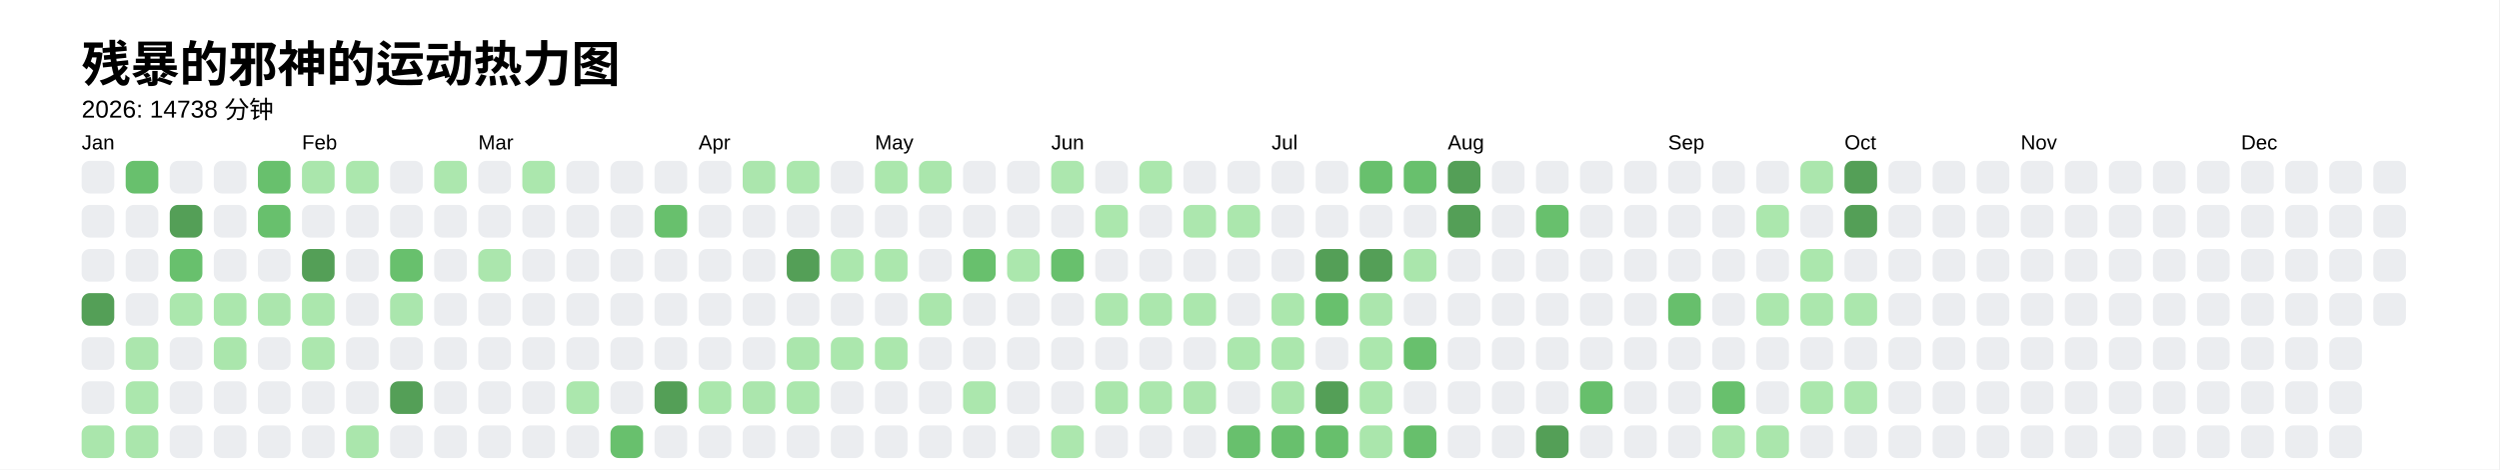
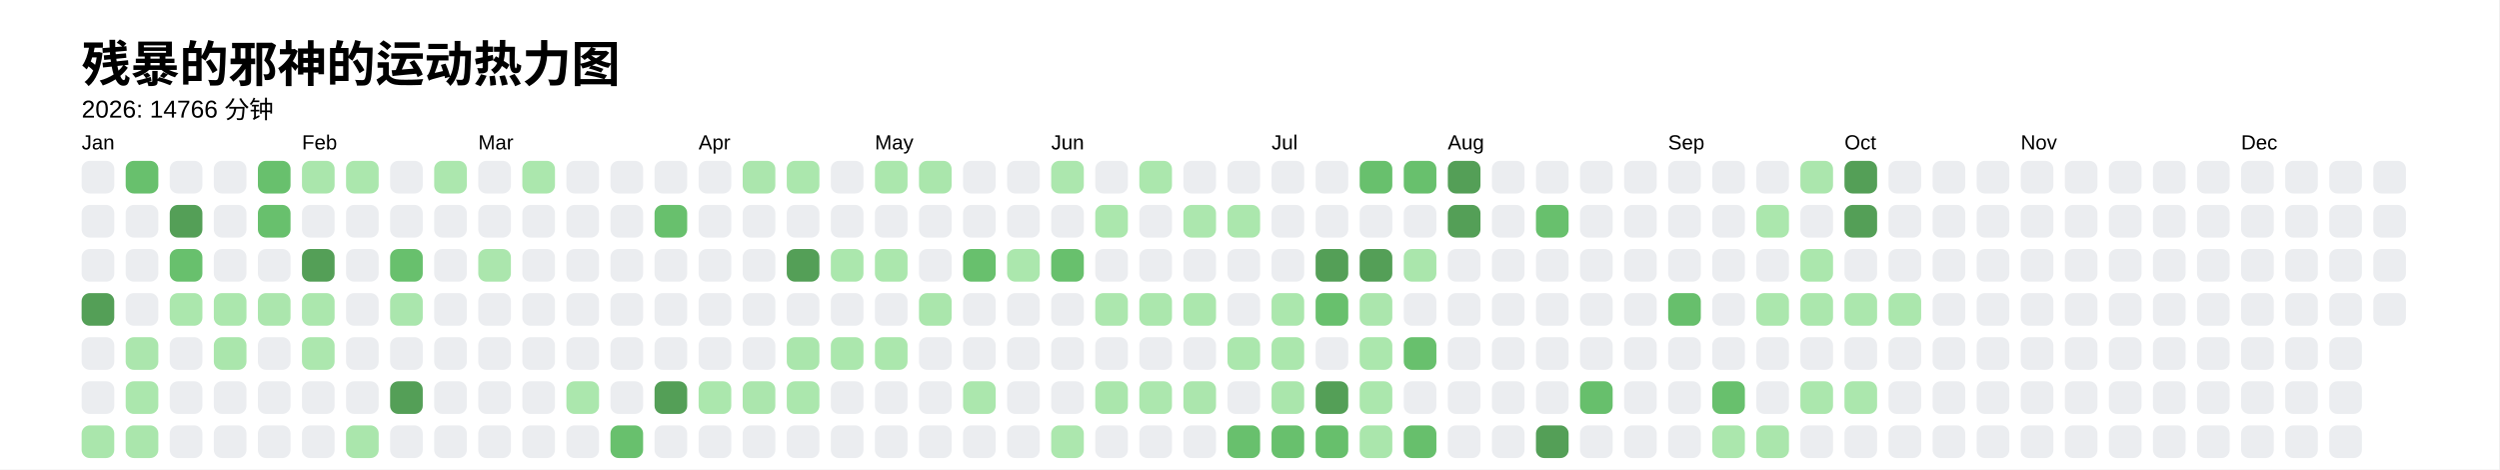
<svg xmlns="http://www.w3.org/2000/svg" baseProfile="full" height="57.5mm" version="1.1" viewBox="0,0,306.2,57.5" width="306.2mm">
  <defs />
  <rect fill="#FFFFFF" height="57.5" width="306.2" x="0" y="0" />
  <text fill="#000000" style="font-size:6px; font-family:Arial; font-weight:bold;" x="10" y="10">残暴的邪神的运动热力图</text>
-   <text fill="#000000" style="font-size:3px; font-family:Arial;" x="10" y="14.4">2026: 14738 分钟</text>
+   <text fill="#000000" style="font-size:3px; font-family:Arial;" x="10" y="14.4">2026: 14766 分钟</text>
  <text fill="#000000" style="font-size:2.5px; font-family:Arial" x="10" y="18.3">Jan</text>
  <rect fill="#EBEDF0" height="4" rx="1" ry="1" width="4" x="10" y="19.7" />
  <rect fill="#EBEDF0" height="4" rx="1" ry="1" width="4" x="10" y="25.1" />
  <rect fill="#EBEDF0" height="4" rx="1" ry="1" width="4" x="10" y="30.5" />
  <rect fill="#549F57" height="4" rx="1" ry="1" width="4" x="10" y="35.9" />
  <rect fill="#EBEDF0" height="4" rx="1" ry="1" width="4" x="10" y="41.3" />
  <rect fill="#EBEDF0" height="4" rx="1" ry="1" width="4" x="10" y="46.7" />
  <rect fill="#aae6ac" height="4" rx="1" ry="1" width="4" x="10" y="52.1" />
  <rect fill="#68c06d" height="4" rx="1" ry="1" width="4" x="15.4" y="19.7" />
  <rect fill="#EBEDF0" height="4" rx="1" ry="1" width="4" x="15.4" y="25.1" />
  <rect fill="#EBEDF0" height="4" rx="1" ry="1" width="4" x="15.4" y="30.5" />
  <rect fill="#EBEDF0" height="4" rx="1" ry="1" width="4" x="15.4" y="35.9" />
  <rect fill="#abe6ad" height="4" rx="1" ry="1" width="4" x="15.4" y="41.3" />
  <rect fill="#abe7ad" height="4" rx="1" ry="1" width="4" x="15.4" y="46.7" />
  <rect fill="#aae6ac" height="4" rx="1" ry="1" width="4" x="15.4" y="52.1" />
  <rect fill="#EBEDF0" height="4" rx="1" ry="1" width="4" x="20.8" y="19.7" />
  <rect fill="#549F57" height="4" rx="1" ry="1" width="4" x="20.8" y="25.1" />
  <rect fill="#68c06d" height="4" rx="1" ry="1" width="4" x="20.8" y="30.5" />
  <rect fill="#abe7ad" height="4" rx="1" ry="1" width="4" x="20.8" y="35.9" />
  <rect fill="#EBEDF0" height="4" rx="1" ry="1" width="4" x="20.8" y="41.3" />
  <rect fill="#EBEDF0" height="4" rx="1" ry="1" width="4" x="20.8" y="46.7" />
  <rect fill="#EBEDF0" height="4" rx="1" ry="1" width="4" x="20.8" y="52.1" />
  <rect fill="#EBEDF0" height="4" rx="1" ry="1" width="4" x="26.2" y="19.7" />
  <rect fill="#EBEDF0" height="4" rx="1" ry="1" width="4" x="26.2" y="25.1" />
  <rect fill="#EBEDF0" height="4" rx="1" ry="1" width="4" x="26.2" y="30.5" />
  <rect fill="#abe7ad" height="4" rx="1" ry="1" width="4" x="26.2" y="35.9" />
  <rect fill="#aae6ac" height="4" rx="1" ry="1" width="4" x="26.2" y="41.3" />
  <rect fill="#EBEDF0" height="4" rx="1" ry="1" width="4" x="26.2" y="46.7" />
  <rect fill="#EBEDF0" height="4" rx="1" ry="1" width="4" x="26.2" y="52.1" />
  <rect fill="#68c06d" height="4" rx="1" ry="1" width="4" x="31.6" y="19.7" />
  <rect fill="#68c06d" height="4" rx="1" ry="1" width="4" x="31.6" y="25.1" />
  <rect fill="#EBEDF0" height="4" rx="1" ry="1" width="4" x="31.6" y="30.5" />
  <rect fill="#abe6ad" height="4" rx="1" ry="1" width="4" x="31.6" y="35.9" />
  <rect fill="#EBEDF0" height="4" rx="1" ry="1" width="4" x="31.6" y="41.3" />
  <rect fill="#EBEDF0" height="4" rx="1" ry="1" width="4" x="31.6" y="46.7" />
  <rect fill="#EBEDF0" height="4" rx="1" ry="1" width="4" x="31.6" y="52.1" />
  <text fill="#000000" style="font-size:2.5px; font-family:Arial" x="37.0" y="18.3">Feb</text>
  <rect fill="#aae6ac" height="4" rx="1" ry="1" width="4" x="37.0" y="19.7" />
  <rect fill="#EBEDF0" height="4" rx="1" ry="1" width="4" x="37.0" y="25.1" />
  <rect fill="#549F57" height="4" rx="1" ry="1" width="4" x="37.0" y="30.5" />
  <rect fill="#abe7ad" height="4" rx="1" ry="1" width="4" x="37.0" y="35.9" />
  <rect fill="#ace7ae" height="4" rx="1" ry="1" width="4" x="37.0" y="41.3" />
  <rect fill="#EBEDF0" height="4" rx="1" ry="1" width="4" x="37.0" y="46.7" />
  <rect fill="#EBEDF0" height="4" rx="1" ry="1" width="4" x="37.0" y="52.1" />
  <rect fill="#abe7ad" height="4" rx="1" ry="1" width="4" x="42.4" y="19.7" />
  <rect fill="#EBEDF0" height="4" rx="1" ry="1" width="4" x="42.4" y="25.1" />
  <rect fill="#EBEDF0" height="4" rx="1" ry="1" width="4" x="42.4" y="30.5" />
  <rect fill="#EBEDF0" height="4" rx="1" ry="1" width="4" x="42.4" y="35.9" />
  <rect fill="#EBEDF0" height="4" rx="1" ry="1" width="4" x="42.4" y="41.3" />
  <rect fill="#EBEDF0" height="4" rx="1" ry="1" width="4" x="42.4" y="46.7" />
  <rect fill="#aae6ac" height="4" rx="1" ry="1" width="4" x="42.4" y="52.1" />
  <rect fill="#EBEDF0" height="4" rx="1" ry="1" width="4" x="47.8" y="19.7" />
  <rect fill="#EBEDF0" height="4" rx="1" ry="1" width="4" x="47.8" y="25.1" />
  <rect fill="#68c06d" height="4" rx="1" ry="1" width="4" x="47.8" y="30.5" />
  <rect fill="#aae6ad" height="4" rx="1" ry="1" width="4" x="47.8" y="35.9" />
  <rect fill="#EBEDF0" height="4" rx="1" ry="1" width="4" x="47.8" y="41.3" />
  <rect fill="#549F57" height="4" rx="1" ry="1" width="4" x="47.8" y="46.7" />
  <rect fill="#EBEDF0" height="4" rx="1" ry="1" width="4" x="47.8" y="52.1" />
  <rect fill="#ace7ae" height="4" rx="1" ry="1" width="4" x="53.2" y="19.7" />
  <rect fill="#EBEDF0" height="4" rx="1" ry="1" width="4" x="53.2" y="25.1" />
  <rect fill="#EBEDF0" height="4" rx="1" ry="1" width="4" x="53.2" y="30.5" />
  <rect fill="#EBEDF0" height="4" rx="1" ry="1" width="4" x="53.2" y="35.9" />
  <rect fill="#EBEDF0" height="4" rx="1" ry="1" width="4" x="53.2" y="41.3" />
  <rect fill="#EBEDF0" height="4" rx="1" ry="1" width="4" x="53.2" y="46.7" />
  <rect fill="#EBEDF0" height="4" rx="1" ry="1" width="4" x="53.2" y="52.1" />
  <text fill="#000000" style="font-size:2.5px; font-family:Arial" x="58.6" y="18.3">Mar</text>
  <rect fill="#EBEDF0" height="4" rx="1" ry="1" width="4" x="58.6" y="19.7" />
  <rect fill="#EBEDF0" height="4" rx="1" ry="1" width="4" x="58.6" y="25.1" />
  <rect fill="#abe6ad" height="4" rx="1" ry="1" width="4" x="58.6" y="30.5" />
  <rect fill="#EBEDF0" height="4" rx="1" ry="1" width="4" x="58.6" y="35.9" />
  <rect fill="#EBEDF0" height="4" rx="1" ry="1" width="4" x="58.6" y="41.3" />
  <rect fill="#EBEDF0" height="4" rx="1" ry="1" width="4" x="58.6" y="46.7" />
  <rect fill="#EBEDF0" height="4" rx="1" ry="1" width="4" x="58.6" y="52.1" />
  <rect fill="#abe7ad" height="4" rx="1" ry="1" width="4" x="64" y="19.7" />
  <rect fill="#EBEDF0" height="4" rx="1" ry="1" width="4" x="64" y="25.1" />
  <rect fill="#EBEDF0" height="4" rx="1" ry="1" width="4" x="64" y="30.5" />
  <rect fill="#EBEDF0" height="4" rx="1" ry="1" width="4" x="64" y="35.9" />
  <rect fill="#EBEDF0" height="4" rx="1" ry="1" width="4" x="64" y="41.3" />
  <rect fill="#EBEDF0" height="4" rx="1" ry="1" width="4" x="64" y="46.7" />
  <rect fill="#EBEDF0" height="4" rx="1" ry="1" width="4" x="64" y="52.1" />
  <rect fill="#EBEDF0" height="4" rx="1" ry="1" width="4" x="69.4" y="19.7" />
  <rect fill="#EBEDF0" height="4" rx="1" ry="1" width="4" x="69.4" y="25.1" />
  <rect fill="#EBEDF0" height="4" rx="1" ry="1" width="4" x="69.4" y="30.5" />
  <rect fill="#EBEDF0" height="4" rx="1" ry="1" width="4" x="69.4" y="35.9" />
  <rect fill="#EBEDF0" height="4" rx="1" ry="1" width="4" x="69.4" y="41.3" />
  <rect fill="#abe7ad" height="4" rx="1" ry="1" width="4" x="69.4" y="46.7" />
  <rect fill="#EBEDF0" height="4" rx="1" ry="1" width="4" x="69.4" y="52.1" />
  <rect fill="#EBEDF0" height="4" rx="1" ry="1" width="4" x="74.8" y="19.7" />
  <rect fill="#EBEDF0" height="4" rx="1" ry="1" width="4" x="74.8" y="25.1" />
  <rect fill="#EBEDF0" height="4" rx="1" ry="1" width="4" x="74.8" y="30.5" />
  <rect fill="#EBEDF0" height="4" rx="1" ry="1" width="4" x="74.8" y="35.9" />
  <rect fill="#EBEDF0" height="4" rx="1" ry="1" width="4" x="74.8" y="41.3" />
  <rect fill="#EBEDF0" height="4" rx="1" ry="1" width="4" x="74.8" y="46.7" />
  <rect fill="#68c06d" height="4" rx="1" ry="1" width="4" x="74.8" y="52.1" />
  <rect fill="#EBEDF0" height="4" rx="1" ry="1" width="4" x="80.2" y="19.7" />
  <rect fill="#68c06d" height="4" rx="1" ry="1" width="4" x="80.2" y="25.1" />
  <rect fill="#EBEDF0" height="4" rx="1" ry="1" width="4" x="80.2" y="30.5" />
  <rect fill="#EBEDF0" height="4" rx="1" ry="1" width="4" x="80.2" y="35.9" />
  <rect fill="#EBEDF0" height="4" rx="1" ry="1" width="4" x="80.2" y="41.3" />
  <rect fill="#549F57" height="4" rx="1" ry="1" width="4" x="80.2" y="46.7" />
  <rect fill="#EBEDF0" height="4" rx="1" ry="1" width="4" x="80.2" y="52.1" />
  <text fill="#000000" style="font-size:2.5px; font-family:Arial" x="85.6" y="18.3">Apr</text>
  <rect fill="#EBEDF0" height="4" rx="1" ry="1" width="4" x="85.6" y="19.7" />
  <rect fill="#EBEDF0" height="4" rx="1" ry="1" width="4" x="85.6" y="25.1" />
  <rect fill="#EBEDF0" height="4" rx="1" ry="1" width="4" x="85.6" y="30.5" />
  <rect fill="#EBEDF0" height="4" rx="1" ry="1" width="4" x="85.6" y="35.9" />
  <rect fill="#EBEDF0" height="4" rx="1" ry="1" width="4" x="85.6" y="41.3" />
  <rect fill="#abe7ad" height="4" rx="1" ry="1" width="4" x="85.6" y="46.7" />
  <rect fill="#EBEDF0" height="4" rx="1" ry="1" width="4" x="85.6" y="52.1" />
  <rect fill="#abe6ad" height="4" rx="1" ry="1" width="4" x="91" y="19.7" />
  <rect fill="#EBEDF0" height="4" rx="1" ry="1" width="4" x="91" y="25.1" />
  <rect fill="#EBEDF0" height="4" rx="1" ry="1" width="4" x="91" y="30.5" />
  <rect fill="#EBEDF0" height="4" rx="1" ry="1" width="4" x="91" y="35.9" />
  <rect fill="#EBEDF0" height="4" rx="1" ry="1" width="4" x="91" y="41.3" />
  <rect fill="#abe6ad" height="4" rx="1" ry="1" width="4" x="91" y="46.7" />
  <rect fill="#EBEDF0" height="4" rx="1" ry="1" width="4" x="91" y="52.1" />
  <rect fill="#abe7ad" height="4" rx="1" ry="1" width="4" x="96.4" y="19.7" />
  <rect fill="#EBEDF0" height="4" rx="1" ry="1" width="4" x="96.4" y="25.1" />
  <rect fill="#549F57" height="4" rx="1" ry="1" width="4" x="96.4" y="30.5" />
  <rect fill="#EBEDF0" height="4" rx="1" ry="1" width="4" x="96.4" y="35.9" />
  <rect fill="#aae6ac" height="4" rx="1" ry="1" width="4" x="96.4" y="41.3" />
  <rect fill="#abe7ad" height="4" rx="1" ry="1" width="4" x="96.4" y="46.7" />
  <rect fill="#EBEDF0" height="4" rx="1" ry="1" width="4" x="96.4" y="52.1" />
  <rect fill="#EBEDF0" height="4" rx="1" ry="1" width="4" x="101.8" y="19.7" />
  <rect fill="#EBEDF0" height="4" rx="1" ry="1" width="4" x="101.8" y="25.1" />
  <rect fill="#abe7ad" height="4" rx="1" ry="1" width="4" x="101.8" y="30.5" />
  <rect fill="#EBEDF0" height="4" rx="1" ry="1" width="4" x="101.8" y="35.9" />
  <rect fill="#abe7ad" height="4" rx="1" ry="1" width="4" x="101.8" y="41.3" />
  <rect fill="#EBEDF0" height="4" rx="1" ry="1" width="4" x="101.8" y="46.7" />
  <rect fill="#EBEDF0" height="4" rx="1" ry="1" width="4" x="101.8" y="52.1" />
  <text fill="#000000" style="font-size:2.5px; font-family:Arial" x="107.2" y="18.3">May</text>
  <rect fill="#abe7ad" height="4" rx="1" ry="1" width="4" x="107.2" y="19.7" />
  <rect fill="#EBEDF0" height="4" rx="1" ry="1" width="4" x="107.2" y="25.1" />
  <rect fill="#abe7ad" height="4" rx="1" ry="1" width="4" x="107.2" y="30.5" />
  <rect fill="#EBEDF0" height="4" rx="1" ry="1" width="4" x="107.2" y="35.9" />
  <rect fill="#abe7ad" height="4" rx="1" ry="1" width="4" x="107.2" y="41.3" />
  <rect fill="#EBEDF0" height="4" rx="1" ry="1" width="4" x="107.2" y="46.7" />
  <rect fill="#EBEDF0" height="4" rx="1" ry="1" width="4" x="107.2" y="52.1" />
  <rect fill="#aae6ac" height="4" rx="1" ry="1" width="4" x="112.6" y="19.7" />
  <rect fill="#EBEDF0" height="4" rx="1" ry="1" width="4" x="112.6" y="25.1" />
  <rect fill="#EBEDF0" height="4" rx="1" ry="1" width="4" x="112.6" y="30.5" />
  <rect fill="#aae6ac" height="4" rx="1" ry="1" width="4" x="112.6" y="35.9" />
  <rect fill="#EBEDF0" height="4" rx="1" ry="1" width="4" x="112.6" y="41.3" />
  <rect fill="#EBEDF0" height="4" rx="1" ry="1" width="4" x="112.6" y="46.7" />
  <rect fill="#EBEDF0" height="4" rx="1" ry="1" width="4" x="112.6" y="52.1" />
  <rect fill="#EBEDF0" height="4" rx="1" ry="1" width="4" x="118" y="19.7" />
  <rect fill="#EBEDF0" height="4" rx="1" ry="1" width="4" x="118" y="25.1" />
  <rect fill="#68c06d" height="4" rx="1" ry="1" width="4" x="118" y="30.5" />
  <rect fill="#EBEDF0" height="4" rx="1" ry="1" width="4" x="118" y="35.9" />
  <rect fill="#EBEDF0" height="4" rx="1" ry="1" width="4" x="118" y="41.3" />
  <rect fill="#abe7ad" height="4" rx="1" ry="1" width="4" x="118" y="46.7" />
  <rect fill="#EBEDF0" height="4" rx="1" ry="1" width="4" x="118" y="52.1" />
  <rect fill="#EBEDF0" height="4" rx="1" ry="1" width="4" x="123.4" y="19.7" />
  <rect fill="#EBEDF0" height="4" rx="1" ry="1" width="4" x="123.4" y="25.1" />
  <rect fill="#abe7ad" height="4" rx="1" ry="1" width="4" x="123.4" y="30.5" />
  <rect fill="#EBEDF0" height="4" rx="1" ry="1" width="4" x="123.4" y="35.9" />
  <rect fill="#EBEDF0" height="4" rx="1" ry="1" width="4" x="123.4" y="41.3" />
  <rect fill="#EBEDF0" height="4" rx="1" ry="1" width="4" x="123.4" y="46.7" />
  <rect fill="#EBEDF0" height="4" rx="1" ry="1" width="4" x="123.4" y="52.1" />
  <text fill="#000000" style="font-size:2.5px; font-family:Arial" x="128.8" y="18.3">Jun</text>
  <rect fill="#ace7ae" height="4" rx="1" ry="1" width="4" x="128.8" y="19.7" />
  <rect fill="#EBEDF0" height="4" rx="1" ry="1" width="4" x="128.8" y="25.1" />
  <rect fill="#68c06d" height="4" rx="1" ry="1" width="4" x="128.8" y="30.5" />
  <rect fill="#EBEDF0" height="4" rx="1" ry="1" width="4" x="128.8" y="35.9" />
  <rect fill="#EBEDF0" height="4" rx="1" ry="1" width="4" x="128.8" y="41.3" />
  <rect fill="#EBEDF0" height="4" rx="1" ry="1" width="4" x="128.8" y="46.7" />
  <rect fill="#ace7ae" height="4" rx="1" ry="1" width="4" x="128.8" y="52.1" />
  <rect fill="#EBEDF0" height="4" rx="1" ry="1" width="4" x="134.2" y="19.7" />
  <rect fill="#abe7ad" height="4" rx="1" ry="1" width="4" x="134.2" y="25.1" />
  <rect fill="#EBEDF0" height="4" rx="1" ry="1" width="4" x="134.2" y="30.5" />
  <rect fill="#ace7ae" height="4" rx="1" ry="1" width="4" x="134.2" y="35.9" />
  <rect fill="#EBEDF0" height="4" rx="1" ry="1" width="4" x="134.2" y="41.3" />
  <rect fill="#aae6ac" height="4" rx="1" ry="1" width="4" x="134.2" y="46.7" />
  <rect fill="#EBEDF0" height="4" rx="1" ry="1" width="4" x="134.2" y="52.1" />
  <rect fill="#abe7ad" height="4" rx="1" ry="1" width="4" x="139.6" y="19.7" />
  <rect fill="#EBEDF0" height="4" rx="1" ry="1" width="4" x="139.6" y="25.1" />
  <rect fill="#EBEDF0" height="4" rx="1" ry="1" width="4" x="139.6" y="30.5" />
  <rect fill="#abe7ad" height="4" rx="1" ry="1" width="4" x="139.6" y="35.9" />
  <rect fill="#EBEDF0" height="4" rx="1" ry="1" width="4" x="139.6" y="41.3" />
  <rect fill="#ace7ae" height="4" rx="1" ry="1" width="4" x="139.6" y="46.7" />
  <rect fill="#EBEDF0" height="4" rx="1" ry="1" width="4" x="139.6" y="52.1" />
  <rect fill="#EBEDF0" height="4" rx="1" ry="1" width="4" x="145" y="19.7" />
  <rect fill="#ace7ae" height="4" rx="1" ry="1" width="4" x="145" y="25.1" />
  <rect fill="#EBEDF0" height="4" rx="1" ry="1" width="4" x="145" y="30.5" />
  <rect fill="#abe7ad" height="4" rx="1" ry="1" width="4" x="145" y="35.9" />
  <rect fill="#EBEDF0" height="4" rx="1" ry="1" width="4" x="145" y="41.3" />
  <rect fill="#abe6ad" height="4" rx="1" ry="1" width="4" x="145" y="46.7" />
  <rect fill="#EBEDF0" height="4" rx="1" ry="1" width="4" x="145" y="52.1" />
  <rect fill="#EBEDF0" height="4" rx="1" ry="1" width="4" x="150.4" y="19.7" />
  <rect fill="#abe7ad" height="4" rx="1" ry="1" width="4" x="150.4" y="25.1" />
  <rect fill="#EBEDF0" height="4" rx="1" ry="1" width="4" x="150.4" y="30.5" />
  <rect fill="#EBEDF0" height="4" rx="1" ry="1" width="4" x="150.4" y="35.9" />
  <rect fill="#abe7ad" height="4" rx="1" ry="1" width="4" x="150.4" y="41.3" />
  <rect fill="#EBEDF0" height="4" rx="1" ry="1" width="4" x="150.4" y="46.7" />
  <rect fill="#68c06d" height="4" rx="1" ry="1" width="4" x="150.4" y="52.1" />
  <text fill="#000000" style="font-size:2.5px; font-family:Arial" x="155.8" y="18.3">Jul</text>
  <rect fill="#EBEDF0" height="4" rx="1" ry="1" width="4" x="155.8" y="19.7" />
  <rect fill="#EBEDF0" height="4" rx="1" ry="1" width="4" x="155.8" y="25.1" />
  <rect fill="#EBEDF0" height="4" rx="1" ry="1" width="4" x="155.8" y="30.5" />
  <rect fill="#abe7ad" height="4" rx="1" ry="1" width="4" x="155.8" y="35.9" />
  <rect fill="#abe7ad" height="4" rx="1" ry="1" width="4" x="155.8" y="41.3" />
  <rect fill="#aae6ac" height="4" rx="1" ry="1" width="4" x="155.8" y="46.7" />
  <rect fill="#68c06d" height="4" rx="1" ry="1" width="4" x="155.8" y="52.1" />
  <rect fill="#EBEDF0" height="4" rx="1" ry="1" width="4" x="161.2" y="19.7" />
  <rect fill="#EBEDF0" height="4" rx="1" ry="1" width="4" x="161.2" y="25.1" />
  <rect fill="#549F57" height="4" rx="1" ry="1" width="4" x="161.2" y="30.5" />
  <rect fill="#68c06d" height="4" rx="1" ry="1" width="4" x="161.2" y="35.9" />
  <rect fill="#EBEDF0" height="4" rx="1" ry="1" width="4" x="161.2" y="41.3" />
  <rect fill="#549F57" height="4" rx="1" ry="1" width="4" x="161.2" y="46.7" />
  <rect fill="#67bf6c" height="4" rx="1" ry="1" width="4" x="161.2" y="52.1" />
  <rect fill="#68c06d" height="4" rx="1" ry="1" width="4" x="166.6" y="19.7" />
  <rect fill="#EBEDF0" height="4" rx="1" ry="1" width="4" x="166.6" y="25.1" />
  <rect fill="#549F57" height="4" rx="1" ry="1" width="4" x="166.6" y="30.5" />
  <rect fill="#abe6ad" height="4" rx="1" ry="1" width="4" x="166.6" y="35.9" />
  <rect fill="#abe7ad" height="4" rx="1" ry="1" width="4" x="166.6" y="41.3" />
  <rect fill="#abe7ad" height="4" rx="1" ry="1" width="4" x="166.6" y="46.7" />
  <rect fill="#aae6ac" height="4" rx="1" ry="1" width="4" x="166.6" y="52.1" />
  <rect fill="#68c06d" height="4" rx="1" ry="1" width="4" x="172" y="19.7" />
  <rect fill="#EBEDF0" height="4" rx="1" ry="1" width="4" x="172" y="25.1" />
  <rect fill="#aae6ac" height="4" rx="1" ry="1" width="4" x="172" y="30.5" />
  <rect fill="#EBEDF0" height="4" rx="1" ry="1" width="4" x="172" y="35.9" />
  <rect fill="#68c06d" height="4" rx="1" ry="1" width="4" x="172" y="41.3" />
  <rect fill="#EBEDF0" height="4" rx="1" ry="1" width="4" x="172" y="46.7" />
  <rect fill="#67bf6c" height="4" rx="1" ry="1" width="4" x="172" y="52.1" />
  <text fill="#000000" style="font-size:2.5px; font-family:Arial" x="177.4" y="18.3">Aug</text>
  <rect fill="#549F57" height="4" rx="1" ry="1" width="4" x="177.4" y="19.7" />
  <rect fill="#549F57" height="4" rx="1" ry="1" width="4" x="177.4" y="25.1" />
  <rect fill="#EBEDF0" height="4" rx="1" ry="1" width="4" x="177.4" y="30.5" />
  <rect fill="#EBEDF0" height="4" rx="1" ry="1" width="4" x="177.4" y="35.9" />
  <rect fill="#EBEDF0" height="4" rx="1" ry="1" width="4" x="177.4" y="41.3" />
  <rect fill="#EBEDF0" height="4" rx="1" ry="1" width="4" x="177.4" y="46.7" />
  <rect fill="#EBEDF0" height="4" rx="1" ry="1" width="4" x="177.4" y="52.1" />
  <rect fill="#EBEDF0" height="4" rx="1" ry="1" width="4" x="182.8" y="19.7" />
  <rect fill="#EBEDF0" height="4" rx="1" ry="1" width="4" x="182.8" y="25.1" />
  <rect fill="#EBEDF0" height="4" rx="1" ry="1" width="4" x="182.8" y="30.5" />
  <rect fill="#EBEDF0" height="4" rx="1" ry="1" width="4" x="182.8" y="35.9" />
  <rect fill="#EBEDF0" height="4" rx="1" ry="1" width="4" x="182.8" y="41.3" />
  <rect fill="#EBEDF0" height="4" rx="1" ry="1" width="4" x="182.8" y="46.7" />
  <rect fill="#EBEDF0" height="4" rx="1" ry="1" width="4" x="182.8" y="52.1" />
  <rect fill="#EBEDF0" height="4" rx="1" ry="1" width="4" x="188.2" y="19.7" />
  <rect fill="#68c06d" height="4" rx="1" ry="1" width="4" x="188.2" y="25.1" />
  <rect fill="#EBEDF0" height="4" rx="1" ry="1" width="4" x="188.2" y="30.5" />
  <rect fill="#EBEDF0" height="4" rx="1" ry="1" width="4" x="188.2" y="35.9" />
  <rect fill="#EBEDF0" height="4" rx="1" ry="1" width="4" x="188.2" y="41.3" />
  <rect fill="#EBEDF0" height="4" rx="1" ry="1" width="4" x="188.2" y="46.7" />
  <rect fill="#549F57" height="4" rx="1" ry="1" width="4" x="188.2" y="52.1" />
  <rect fill="#EBEDF0" height="4" rx="1" ry="1" width="4" x="193.6" y="19.7" />
  <rect fill="#EBEDF0" height="4" rx="1" ry="1" width="4" x="193.6" y="25.1" />
  <rect fill="#EBEDF0" height="4" rx="1" ry="1" width="4" x="193.6" y="30.5" />
  <rect fill="#EBEDF0" height="4" rx="1" ry="1" width="4" x="193.6" y="35.9" />
  <rect fill="#EBEDF0" height="4" rx="1" ry="1" width="4" x="193.6" y="41.3" />
  <rect fill="#67bf6c" height="4" rx="1" ry="1" width="4" x="193.6" y="46.7" />
  <rect fill="#EBEDF0" height="4" rx="1" ry="1" width="4" x="193.6" y="52.1" />
  <rect fill="#EBEDF0" height="4" rx="1" ry="1" width="4" x="199" y="19.7" />
  <rect fill="#EBEDF0" height="4" rx="1" ry="1" width="4" x="199" y="25.1" />
  <rect fill="#EBEDF0" height="4" rx="1" ry="1" width="4" x="199" y="30.5" />
  <rect fill="#EBEDF0" height="4" rx="1" ry="1" width="4" x="199" y="35.9" />
  <rect fill="#EBEDF0" height="4" rx="1" ry="1" width="4" x="199" y="41.3" />
  <rect fill="#EBEDF0" height="4" rx="1" ry="1" width="4" x="199" y="46.7" />
  <rect fill="#EBEDF0" height="4" rx="1" ry="1" width="4" x="199" y="52.1" />
  <text fill="#000000" style="font-size:2.5px; font-family:Arial" x="204.4" y="18.3">Sep</text>
  <rect fill="#EBEDF0" height="4" rx="1" ry="1" width="4" x="204.4" y="19.7" />
  <rect fill="#EBEDF0" height="4" rx="1" ry="1" width="4" x="204.4" y="25.1" />
  <rect fill="#EBEDF0" height="4" rx="1" ry="1" width="4" x="204.4" y="30.5" />
  <rect fill="#67bf6c" height="4" rx="1" ry="1" width="4" x="204.4" y="35.9" />
  <rect fill="#EBEDF0" height="4" rx="1" ry="1" width="4" x="204.4" y="41.3" />
  <rect fill="#EBEDF0" height="4" rx="1" ry="1" width="4" x="204.4" y="46.7" />
  <rect fill="#EBEDF0" height="4" rx="1" ry="1" width="4" x="204.4" y="52.1" />
  <rect fill="#EBEDF0" height="4" rx="1" ry="1" width="4" x="209.8" y="19.7" />
  <rect fill="#EBEDF0" height="4" rx="1" ry="1" width="4" x="209.8" y="25.1" />
  <rect fill="#EBEDF0" height="4" rx="1" ry="1" width="4" x="209.8" y="30.5" />
  <rect fill="#EBEDF0" height="4" rx="1" ry="1" width="4" x="209.8" y="35.9" />
  <rect fill="#EBEDF0" height="4" rx="1" ry="1" width="4" x="209.8" y="41.3" />
  <rect fill="#68c06d" height="4" rx="1" ry="1" width="4" x="209.8" y="46.7" />
  <rect fill="#abe7ad" height="4" rx="1" ry="1" width="4" x="209.8" y="52.1" />
  <rect fill="#EBEDF0" height="4" rx="1" ry="1" width="4" x="215.2" y="19.7" />
  <rect fill="#abe7ad" height="4" rx="1" ry="1" width="4" x="215.2" y="25.1" />
  <rect fill="#EBEDF0" height="4" rx="1" ry="1" width="4" x="215.2" y="30.5" />
  <rect fill="#abe7ad" height="4" rx="1" ry="1" width="4" x="215.2" y="35.9" />
  <rect fill="#EBEDF0" height="4" rx="1" ry="1" width="4" x="215.2" y="41.3" />
  <rect fill="#EBEDF0" height="4" rx="1" ry="1" width="4" x="215.2" y="46.7" />
  <rect fill="#aae6ac" height="4" rx="1" ry="1" width="4" x="215.2" y="52.1" />
  <rect fill="#abe6ad" height="4" rx="1" ry="1" width="4" x="220.6" y="19.7" />
  <rect fill="#EBEDF0" height="4" rx="1" ry="1" width="4" x="220.6" y="25.1" />
  <rect fill="#abe7ad" height="4" rx="1" ry="1" width="4" x="220.6" y="30.5" />
  <rect fill="#abe7ad" height="4" rx="1" ry="1" width="4" x="220.6" y="35.9" />
  <rect fill="#EBEDF0" height="4" rx="1" ry="1" width="4" x="220.6" y="41.3" />
  <rect fill="#abe7ad" height="4" rx="1" ry="1" width="4" x="220.6" y="46.7" />
  <rect fill="#EBEDF0" height="4" rx="1" ry="1" width="4" x="220.6" y="52.1" />
  <text fill="#000000" style="font-size:2.5px; font-family:Arial" x="226" y="18.3">Oct</text>
  <rect fill="#549F57" height="4" rx="1" ry="1" width="4" x="226" y="19.7" />
  <rect fill="#549F57" height="4" rx="1" ry="1" width="4" x="226" y="25.1" />
  <rect fill="#EBEDF0" height="4" rx="1" ry="1" width="4" x="226" y="30.5" />
  <rect fill="#abe7ad" height="4" rx="1" ry="1" width="4" x="226" y="35.9" />
  <rect fill="#EBEDF0" height="4" rx="1" ry="1" width="4" x="226" y="41.3" />
  <rect fill="#abe7ad" height="4" rx="1" ry="1" width="4" x="226" y="46.7" />
  <rect fill="#EBEDF0" height="4" rx="1" ry="1" width="4" x="226" y="52.1" />
  <rect fill="#EBEDF0" height="4" rx="1" ry="1" width="4" x="231.4" y="19.7" />
  <rect fill="#EBEDF0" height="4" rx="1" ry="1" width="4" x="231.4" y="25.1" />
  <rect fill="#EBEDF0" height="4" rx="1" ry="1" width="4" x="231.4" y="30.5" />
-   <rect fill="#EBEDF0" height="4" rx="1" ry="1" width="4" x="231.4" y="35.9" />
+   <rect fill="#abe7ad" height="4" rx="1" ry="1" width="4" x="231.4" y="35.9" />
  <rect fill="#EBEDF0" height="4" rx="1" ry="1" width="4" x="231.4" y="41.3" />
  <rect fill="#EBEDF0" height="4" rx="1" ry="1" width="4" x="231.4" y="46.7" />
  <rect fill="#EBEDF0" height="4" rx="1" ry="1" width="4" x="231.4" y="52.1" />
  <rect fill="#EBEDF0" height="4" rx="1" ry="1" width="4" x="236.8" y="19.7" />
  <rect fill="#EBEDF0" height="4" rx="1" ry="1" width="4" x="236.8" y="25.1" />
  <rect fill="#EBEDF0" height="4" rx="1" ry="1" width="4" x="236.8" y="30.5" />
  <rect fill="#EBEDF0" height="4" rx="1" ry="1" width="4" x="236.8" y="35.9" />
  <rect fill="#EBEDF0" height="4" rx="1" ry="1" width="4" x="236.8" y="41.3" />
  <rect fill="#EBEDF0" height="4" rx="1" ry="1" width="4" x="236.8" y="46.7" />
  <rect fill="#EBEDF0" height="4" rx="1" ry="1" width="4" x="236.8" y="52.1" />
  <rect fill="#EBEDF0" height="4" rx="1" ry="1" width="4" x="242.2" y="19.7" />
  <rect fill="#EBEDF0" height="4" rx="1" ry="1" width="4" x="242.2" y="25.1" />
  <rect fill="#EBEDF0" height="4" rx="1" ry="1" width="4" x="242.2" y="30.5" />
  <rect fill="#EBEDF0" height="4" rx="1" ry="1" width="4" x="242.2" y="35.9" />
  <rect fill="#EBEDF0" height="4" rx="1" ry="1" width="4" x="242.2" y="41.3" />
  <rect fill="#EBEDF0" height="4" rx="1" ry="1" width="4" x="242.2" y="46.7" />
  <rect fill="#EBEDF0" height="4" rx="1" ry="1" width="4" x="242.2" y="52.1" />
  <text fill="#000000" style="font-size:2.5px; font-family:Arial" x="247.6" y="18.3">Nov</text>
  <rect fill="#EBEDF0" height="4" rx="1" ry="1" width="4" x="247.6" y="19.7" />
  <rect fill="#EBEDF0" height="4" rx="1" ry="1" width="4" x="247.6" y="25.1" />
  <rect fill="#EBEDF0" height="4" rx="1" ry="1" width="4" x="247.6" y="30.5" />
  <rect fill="#EBEDF0" height="4" rx="1" ry="1" width="4" x="247.6" y="35.9" />
  <rect fill="#EBEDF0" height="4" rx="1" ry="1" width="4" x="247.6" y="41.3" />
  <rect fill="#EBEDF0" height="4" rx="1" ry="1" width="4" x="247.6" y="46.7" />
  <rect fill="#EBEDF0" height="4" rx="1" ry="1" width="4" x="247.6" y="52.1" />
  <rect fill="#EBEDF0" height="4" rx="1" ry="1" width="4" x="253" y="19.7" />
  <rect fill="#EBEDF0" height="4" rx="1" ry="1" width="4" x="253" y="25.1" />
  <rect fill="#EBEDF0" height="4" rx="1" ry="1" width="4" x="253" y="30.5" />
  <rect fill="#EBEDF0" height="4" rx="1" ry="1" width="4" x="253" y="35.9" />
  <rect fill="#EBEDF0" height="4" rx="1" ry="1" width="4" x="253" y="41.3" />
  <rect fill="#EBEDF0" height="4" rx="1" ry="1" width="4" x="253" y="46.7" />
  <rect fill="#EBEDF0" height="4" rx="1" ry="1" width="4" x="253" y="52.1" />
  <rect fill="#EBEDF0" height="4" rx="1" ry="1" width="4" x="258.4" y="19.7" />
  <rect fill="#EBEDF0" height="4" rx="1" ry="1" width="4" x="258.4" y="25.1" />
  <rect fill="#EBEDF0" height="4" rx="1" ry="1" width="4" x="258.4" y="30.5" />
  <rect fill="#EBEDF0" height="4" rx="1" ry="1" width="4" x="258.4" y="35.9" />
  <rect fill="#EBEDF0" height="4" rx="1" ry="1" width="4" x="258.4" y="41.3" />
  <rect fill="#EBEDF0" height="4" rx="1" ry="1" width="4" x="258.4" y="46.7" />
  <rect fill="#EBEDF0" height="4" rx="1" ry="1" width="4" x="258.4" y="52.1" />
  <rect fill="#EBEDF0" height="4" rx="1" ry="1" width="4" x="263.8" y="19.7" />
  <rect fill="#EBEDF0" height="4" rx="1" ry="1" width="4" x="263.8" y="25.1" />
  <rect fill="#EBEDF0" height="4" rx="1" ry="1" width="4" x="263.8" y="30.5" />
  <rect fill="#EBEDF0" height="4" rx="1" ry="1" width="4" x="263.8" y="35.9" />
  <rect fill="#EBEDF0" height="4" rx="1" ry="1" width="4" x="263.8" y="41.3" />
  <rect fill="#EBEDF0" height="4" rx="1" ry="1" width="4" x="263.8" y="46.7" />
  <rect fill="#EBEDF0" height="4" rx="1" ry="1" width="4" x="263.8" y="52.1" />
  <rect fill="#EBEDF0" height="4" rx="1" ry="1" width="4" x="269.2" y="19.7" />
  <rect fill="#EBEDF0" height="4" rx="1" ry="1" width="4" x="269.2" y="25.1" />
  <rect fill="#EBEDF0" height="4" rx="1" ry="1" width="4" x="269.2" y="30.5" />
  <rect fill="#EBEDF0" height="4" rx="1" ry="1" width="4" x="269.2" y="35.9" />
  <rect fill="#EBEDF0" height="4" rx="1" ry="1" width="4" x="269.2" y="41.3" />
  <rect fill="#EBEDF0" height="4" rx="1" ry="1" width="4" x="269.2" y="46.7" />
  <rect fill="#EBEDF0" height="4" rx="1" ry="1" width="4" x="269.2" y="52.1" />
  <text fill="#000000" style="font-size:2.5px; font-family:Arial" x="274.6" y="18.3">Dec</text>
  <rect fill="#EBEDF0" height="4" rx="1" ry="1" width="4" x="274.6" y="19.7" />
  <rect fill="#EBEDF0" height="4" rx="1" ry="1" width="4" x="274.6" y="25.1" />
  <rect fill="#EBEDF0" height="4" rx="1" ry="1" width="4" x="274.6" y="30.5" />
  <rect fill="#EBEDF0" height="4" rx="1" ry="1" width="4" x="274.6" y="35.9" />
  <rect fill="#EBEDF0" height="4" rx="1" ry="1" width="4" x="274.6" y="41.3" />
  <rect fill="#EBEDF0" height="4" rx="1" ry="1" width="4" x="274.6" y="46.7" />
  <rect fill="#EBEDF0" height="4" rx="1" ry="1" width="4" x="274.6" y="52.1" />
  <rect fill="#EBEDF0" height="4" rx="1" ry="1" width="4" x="280" y="19.7" />
  <rect fill="#EBEDF0" height="4" rx="1" ry="1" width="4" x="280" y="25.1" />
  <rect fill="#EBEDF0" height="4" rx="1" ry="1" width="4" x="280" y="30.5" />
  <rect fill="#EBEDF0" height="4" rx="1" ry="1" width="4" x="280" y="35.9" />
  <rect fill="#EBEDF0" height="4" rx="1" ry="1" width="4" x="280" y="41.3" />
  <rect fill="#EBEDF0" height="4" rx="1" ry="1" width="4" x="280" y="46.7" />
  <rect fill="#EBEDF0" height="4" rx="1" ry="1" width="4" x="280" y="52.1" />
  <rect fill="#EBEDF0" height="4" rx="1" ry="1" width="4" x="285.4" y="19.7" />
  <rect fill="#EBEDF0" height="4" rx="1" ry="1" width="4" x="285.4" y="25.1" />
  <rect fill="#EBEDF0" height="4" rx="1" ry="1" width="4" x="285.4" y="30.5" />
  <rect fill="#EBEDF0" height="4" rx="1" ry="1" width="4" x="285.4" y="35.9" />
  <rect fill="#EBEDF0" height="4" rx="1" ry="1" width="4" x="285.4" y="41.3" />
  <rect fill="#EBEDF0" height="4" rx="1" ry="1" width="4" x="285.4" y="46.7" />
  <rect fill="#EBEDF0" height="4" rx="1" ry="1" width="4" x="285.4" y="52.1" />
  <rect fill="#EBEDF0" height="4" rx="1" ry="1" width="4" x="290.8" y="19.7" />
  <rect fill="#EBEDF0" height="4" rx="1" ry="1" width="4" x="290.8" y="25.1" />
  <rect fill="#EBEDF0" height="4" rx="1" ry="1" width="4" x="290.8" y="30.5" />
  <rect fill="#EBEDF0" height="4" rx="1" ry="1" width="4" x="290.8" y="35.9" />
</svg>
